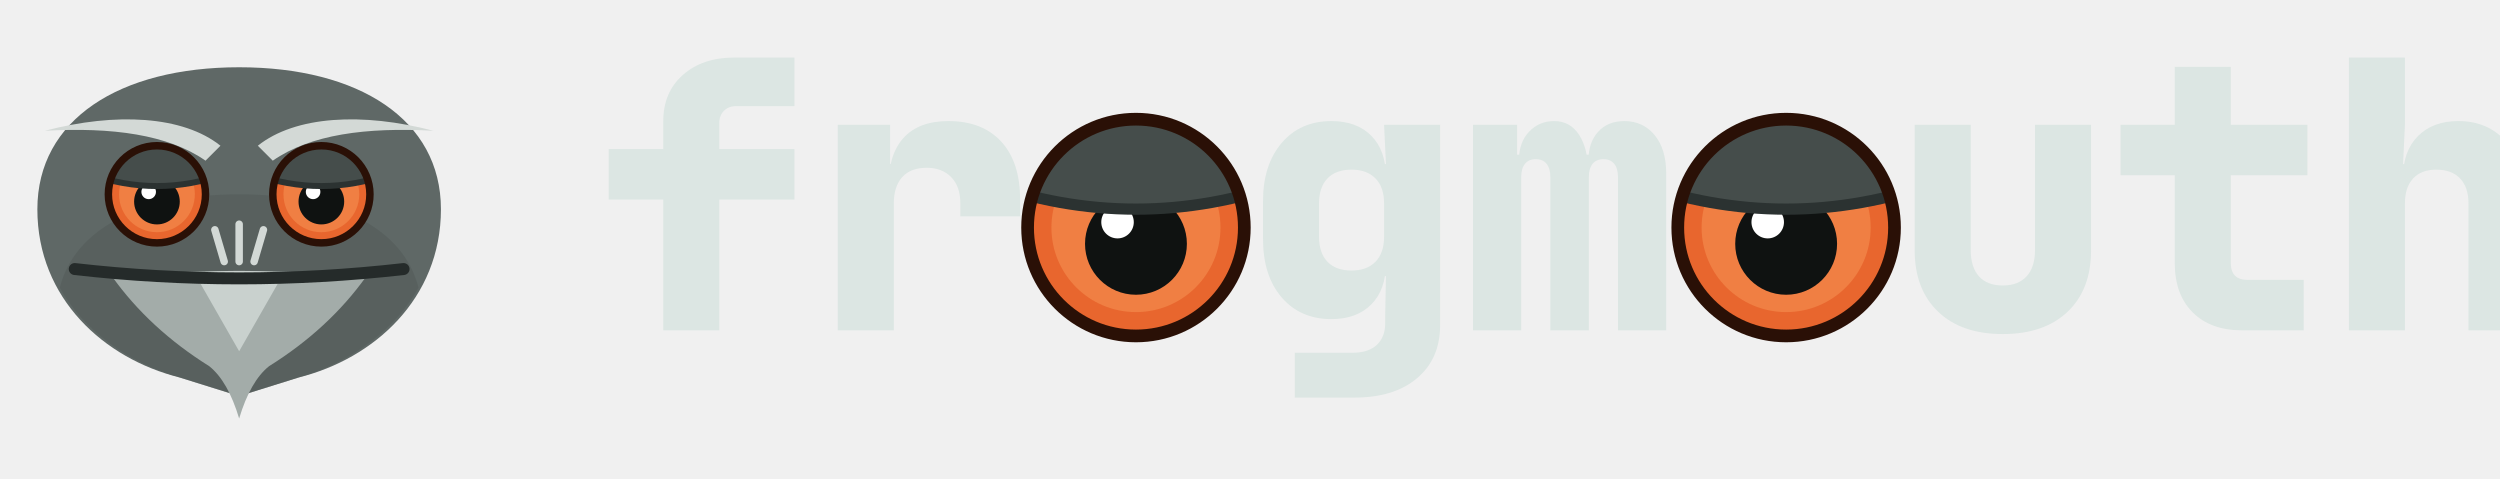
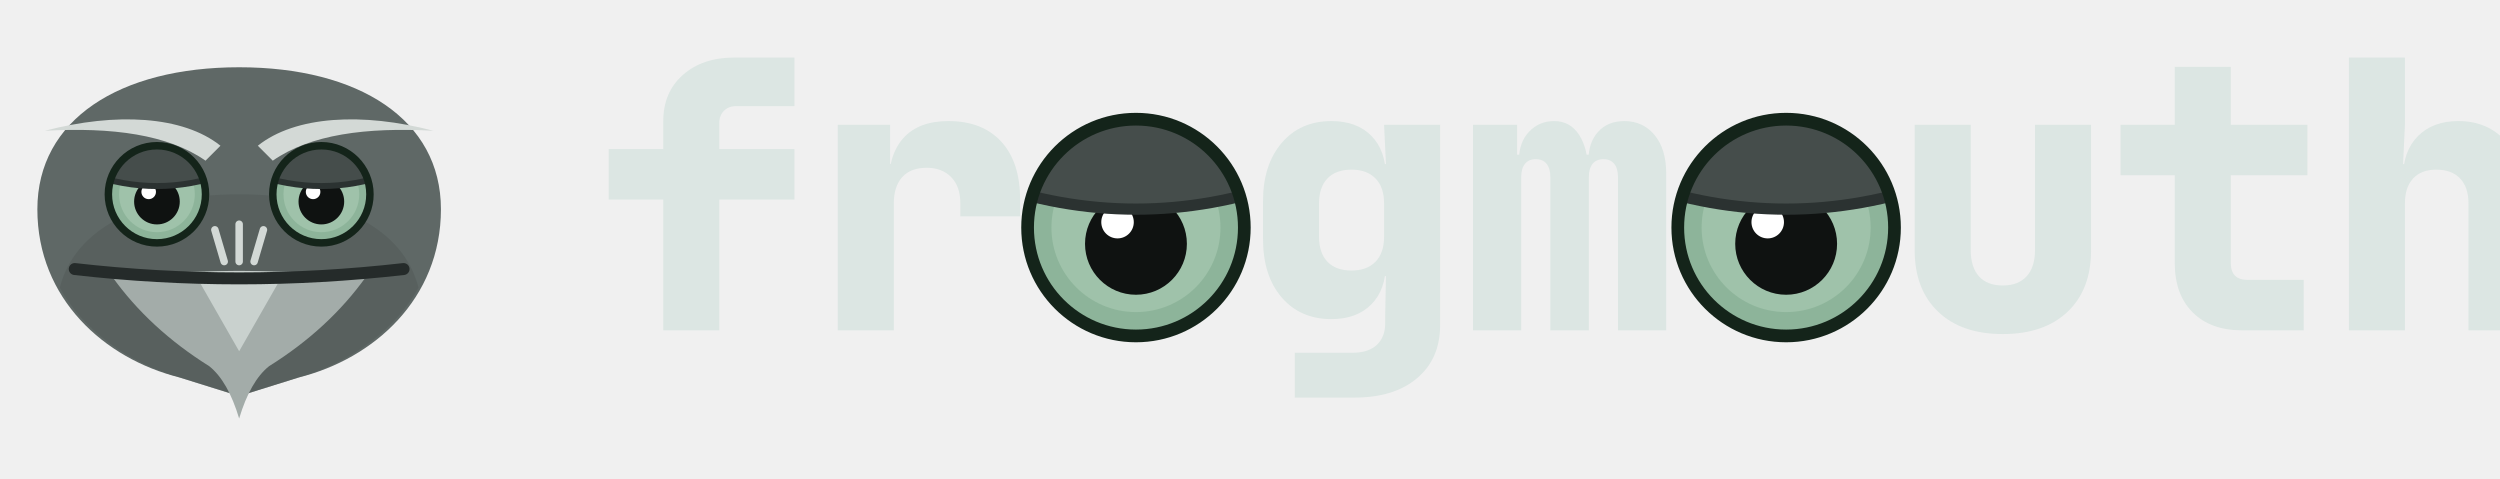
<svg xmlns="http://www.w3.org/2000/svg" viewBox="0 0 669.04 128" width="669.04" height="128" role="img" aria-label="frogmouth">
  <style>.lid{transform-box:fill-box;animation:blink 7s infinite}@keyframes blink{0%,93%,100%{transform:none}95%{transform:translateY(38%)}}@media (prefers-reduced-motion:reduce){.lid{animation:none}}</style>
  <g transform="translate(0 0) scale(1)">
    <path fill="#5F6866" d="M10 56C10 32 32 18 64 18C96 18 118 32 118 56C118 80 100 96 80 101L64 106L48 101C28 96 10 80 10 56Z" />
    <path fill="#4F5755" opacity="0.45" d="M16 77C20 61 38 52 64 52C90 52 108 61 112 77C106 88 94 97 80 101L64 106L48 101C34 97 22 88 16 77Z" />
    <path fill="#D3D9D6" d="M59 39C49 31 31 30 12 35C30 34 45 36 55 43Z" />
    <path fill="#D3D9D6" d="M69 39C79 31 97 30 116 35C98 34 83 36 73 43Z" />
    <g transform="translate(42 52)">
      <clipPath id="e17">
        <circle r="12.5" />
      </clipPath>
-       <circle r="13" fill="#E8662E" />
-       <circle r="10.14" fill="#F38A4C" opacity=".7" />
+       <circle r="13" fill="#8DB49A" />
+       <circle r="10.14" fill="#A6C8B0" opacity=".7" />
      <g clip-path="url(#e17)">
        <circle cy="1.95" r="6.11" fill="#0F1211" />
        <circle cx="-2.21" cy="-0.65" r="1.95" fill="#FFFFFF" />
        <g class="lid">
          <path fill="#454D4B" d="M-18.2 -39H18.2V-5.46Q0 1.04 -18.2 -5.46Z" />
          <path fill="none" stroke="#2B3231" stroke-width="1.6" stroke-linecap="round" d="M-18.2 -5.46Q0 1.04 18.2 -5.46" />
        </g>
      </g>
-       <circle r="13" fill="none" stroke="#2A1006" stroke-width="2" />
+       <circle r="13" fill="none" stroke="#14241A" stroke-width="2" />
    </g>
    <g transform="translate(86 52)">
      <clipPath id="e18">
        <circle r="12.5" />
      </clipPath>
-       <circle r="13" fill="#E8662E" />
-       <circle r="10.14" fill="#F38A4C" opacity=".7" />
+       <circle r="13" fill="#8DB49A" />
+       <circle r="10.14" fill="#A6C8B0" opacity=".7" />
      <g clip-path="url(#e18)">
        <circle cy="1.95" r="6.11" fill="#0F1211" />
        <circle cx="-2.21" cy="-0.65" r="1.95" fill="#FFFFFF" />
        <g class="lid">
          <path fill="#454D4B" d="M-18.2 -39H18.2V-5.46Q0 1.04 -18.2 -5.46Z" />
          <path fill="none" stroke="#2B3231" stroke-width="1.6" stroke-linecap="round" d="M-18.2 -5.46Q0 1.04 18.2 -5.46" />
        </g>
      </g>
-       <circle r="13" fill="none" stroke="#2A1006" stroke-width="2" />
+       <circle r="13" fill="none" stroke="#14241A" stroke-width="2" />
    </g>
    <path fill="#A3ACA9" d="M30 74Q64 71 98 74Q88 88 72 98Q67 102 64 112Q61 102 56 98Q40 88 30 74Z" />
    <path fill="#C9D1CE" d="M52 73Q64 72 76 73L64 94Z" />
    <path fill="none" stroke="#252B2A" stroke-width="3.2" stroke-linecap="round" d="M20 72Q42 74.5 64 74.5Q86 74.5 108 72" />
    <path fill="none" stroke="#D3D9D6" stroke-width="2" stroke-linecap="round" d="M64 70V60M60 70L57.5 61.5M68 70L70.5 61.5" />
  </g>
  <g transform="translate(158 88.4) scale(0.1)">
    <g fill="#DCE6E3">
      <path transform="translate(0 0) scale(1 -1)" d="M195 0V350H49V485H195V560Q195 637 247.5 683.5Q300 730 385 730H546V600H390Q370 600 357.5 587.5Q345 575 345 555V485H546V350H345V0Z" />
      <path transform="translate(580 0) scale(1 -1)" d="M82 0V550H222V445H260L217 381Q217 470 258.0 515.0Q299 560 378 560Q469 560 519.5 505.0Q570 450 570 350V305H410V340Q410 385 385.5 410.0Q361 435 320 435Q277 435 254.5 410.0Q232 385 232 340V0Z" />
      <path transform="translate(1740 0) scale(1 -1)" d="M145 -180V-60H300Q342 -60 364.5 -39.0Q387 -18 387 19V40L389 145H354L389 180Q389 109 350.0 69.5Q311 30 243 30Q160 30 110.0 88.0Q60 146 60 245V345Q60 443 110.0 501.5Q160 560 243 560Q311 560 350.0 520.5Q389 481 389 410L354 445H389L384 550H534V14Q534 -76 472.5 -128.0Q411 -180 305 -180ZM297 160Q338 160 361.0 183.5Q384 207 384 250V340Q384 383 361.0 406.5Q338 430 297 430Q255 430 232.5 406.5Q210 383 210 340V250Q210 207 232.5 183.5Q255 160 297 160Z" />
      <path transform="translate(2320 0) scale(1 -1)" d="M42 0V550H160V470H184L165 456Q165 503 192.0 531.5Q219 560 259 560Q302 560 326.0 523.0Q350 486 350 425L332 470H360L351 456Q351 503 377.0 531.5Q403 560 447 560Q497 560 528.0 522.5Q559 485 559 420V0H430V410Q430 433 420.0 445.5Q410 458 391 458Q372 458 362.0 445.5Q352 433 352 410V0H249V410Q249 433 239.0 445.5Q229 458 210 458Q191 458 181.0 445.5Q171 433 171 410V0Z" />
      <path transform="translate(3480 0) scale(1 -1)" d="M300 -10Q189 -10 126.5 50.0Q64 110 64 214V550H214V215Q214 169 236.0 144.5Q258 120 300 120Q341 120 363.5 144.5Q386 169 386 215V550H536V214Q536 109 473.0 49.5Q410 -10 300 -10Z" />
      <path transform="translate(4060 0) scale(1 -1)" d="M360 0Q276 0 228.0 48.0Q180 96 180 180V415H35V550H180V705H330V550H535V415H330V180Q330 135 375 135H525V0Z" />
      <path transform="translate(4640 0) scale(1 -1)" d="M66 0V730H216V550L211 445H255L211 410Q211 480 251.0 520.0Q291 560 359 560Q439 560 487.5 504.0Q536 448 536 355V0H386V340Q386 383 363.5 406.5Q341 430 300 430Q260 430 238.0 406.5Q216 383 216 340V0Z" />
    </g>
    <g transform="translate(1460 -275)">
      <clipPath id="e15">
        <circle r="289.5" />
      </clipPath>
-       <circle r="290" fill="#E8662E" />
-       <circle r="226.2" fill="#F38A4C" opacity=".7" />
+       <circle r="290" fill="#8DB49A" />
+       <circle r="226.2" fill="#A6C8B0" opacity=".7" />
      <g clip-path="url(#e15)">
        <circle cy="43.5" r="136.3" fill="#0F1211" />
        <circle cx="-49.3" cy="-14.5" r="43.5" fill="#FFFFFF" />
        <g class="lid">
          <path fill="#454D4B" d="M-406 -870H406V-121.8Q0 23.2 -406 -121.8Z" />
          <path fill="none" stroke="#2B3231" stroke-width="30" stroke-linecap="round" d="M-406 -121.8Q0 23.2 406 -121.8" />
        </g>
      </g>
-       <circle r="290" fill="none" stroke="#2A1006" stroke-width="34" />
+       <circle r="290" fill="none" stroke="#14241A" stroke-width="34" />
    </g>
    <g transform="translate(3200 -275)">
      <clipPath id="e16">
        <circle r="289.5" />
      </clipPath>
-       <circle r="290" fill="#E8662E" />
-       <circle r="226.2" fill="#F38A4C" opacity=".7" />
+       <circle r="290" fill="#8DB49A" />
+       <circle r="226.2" fill="#A6C8B0" opacity=".7" />
      <g clip-path="url(#e16)">
        <circle cy="43.5" r="136.3" fill="#0F1211" />
        <circle cx="-49.3" cy="-14.5" r="43.5" fill="#FFFFFF" />
        <g class="lid">
          <path fill="#454D4B" d="M-406 -870H406V-121.8Q0 23.2 -406 -121.8Z" />
          <path fill="none" stroke="#2B3231" stroke-width="30" stroke-linecap="round" d="M-406 -121.8Q0 23.2 406 -121.8" />
        </g>
      </g>
-       <circle r="290" fill="none" stroke="#2A1006" stroke-width="34" />
+       <circle r="290" fill="none" stroke="#14241A" stroke-width="34" />
    </g>
  </g>
</svg>
